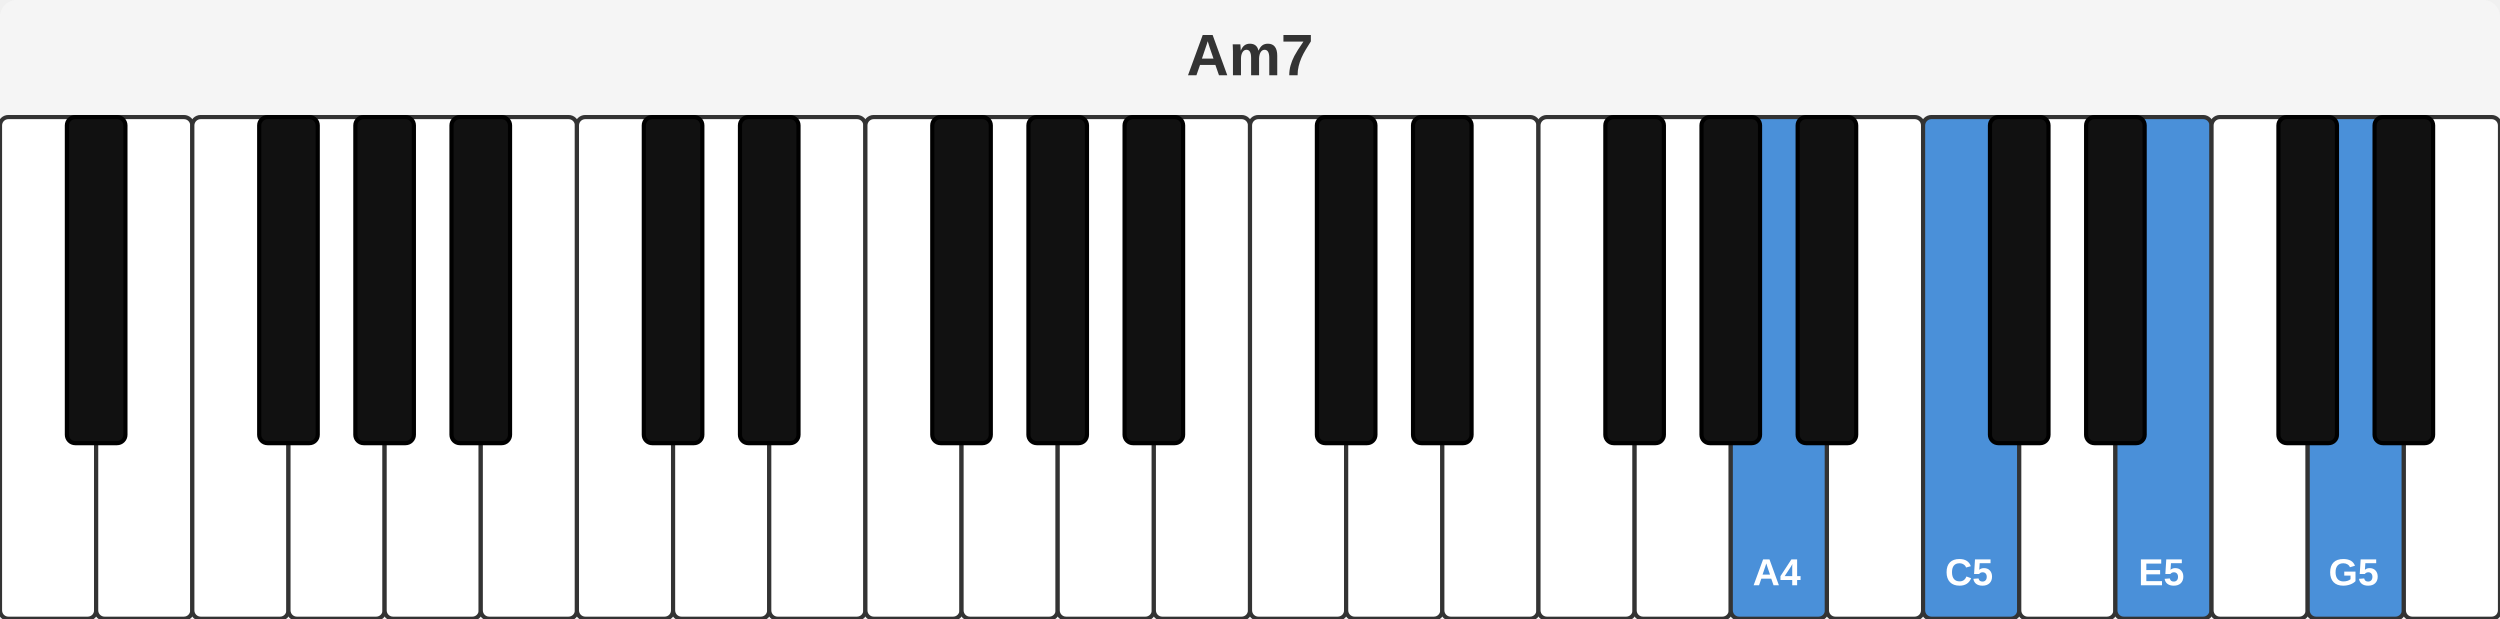
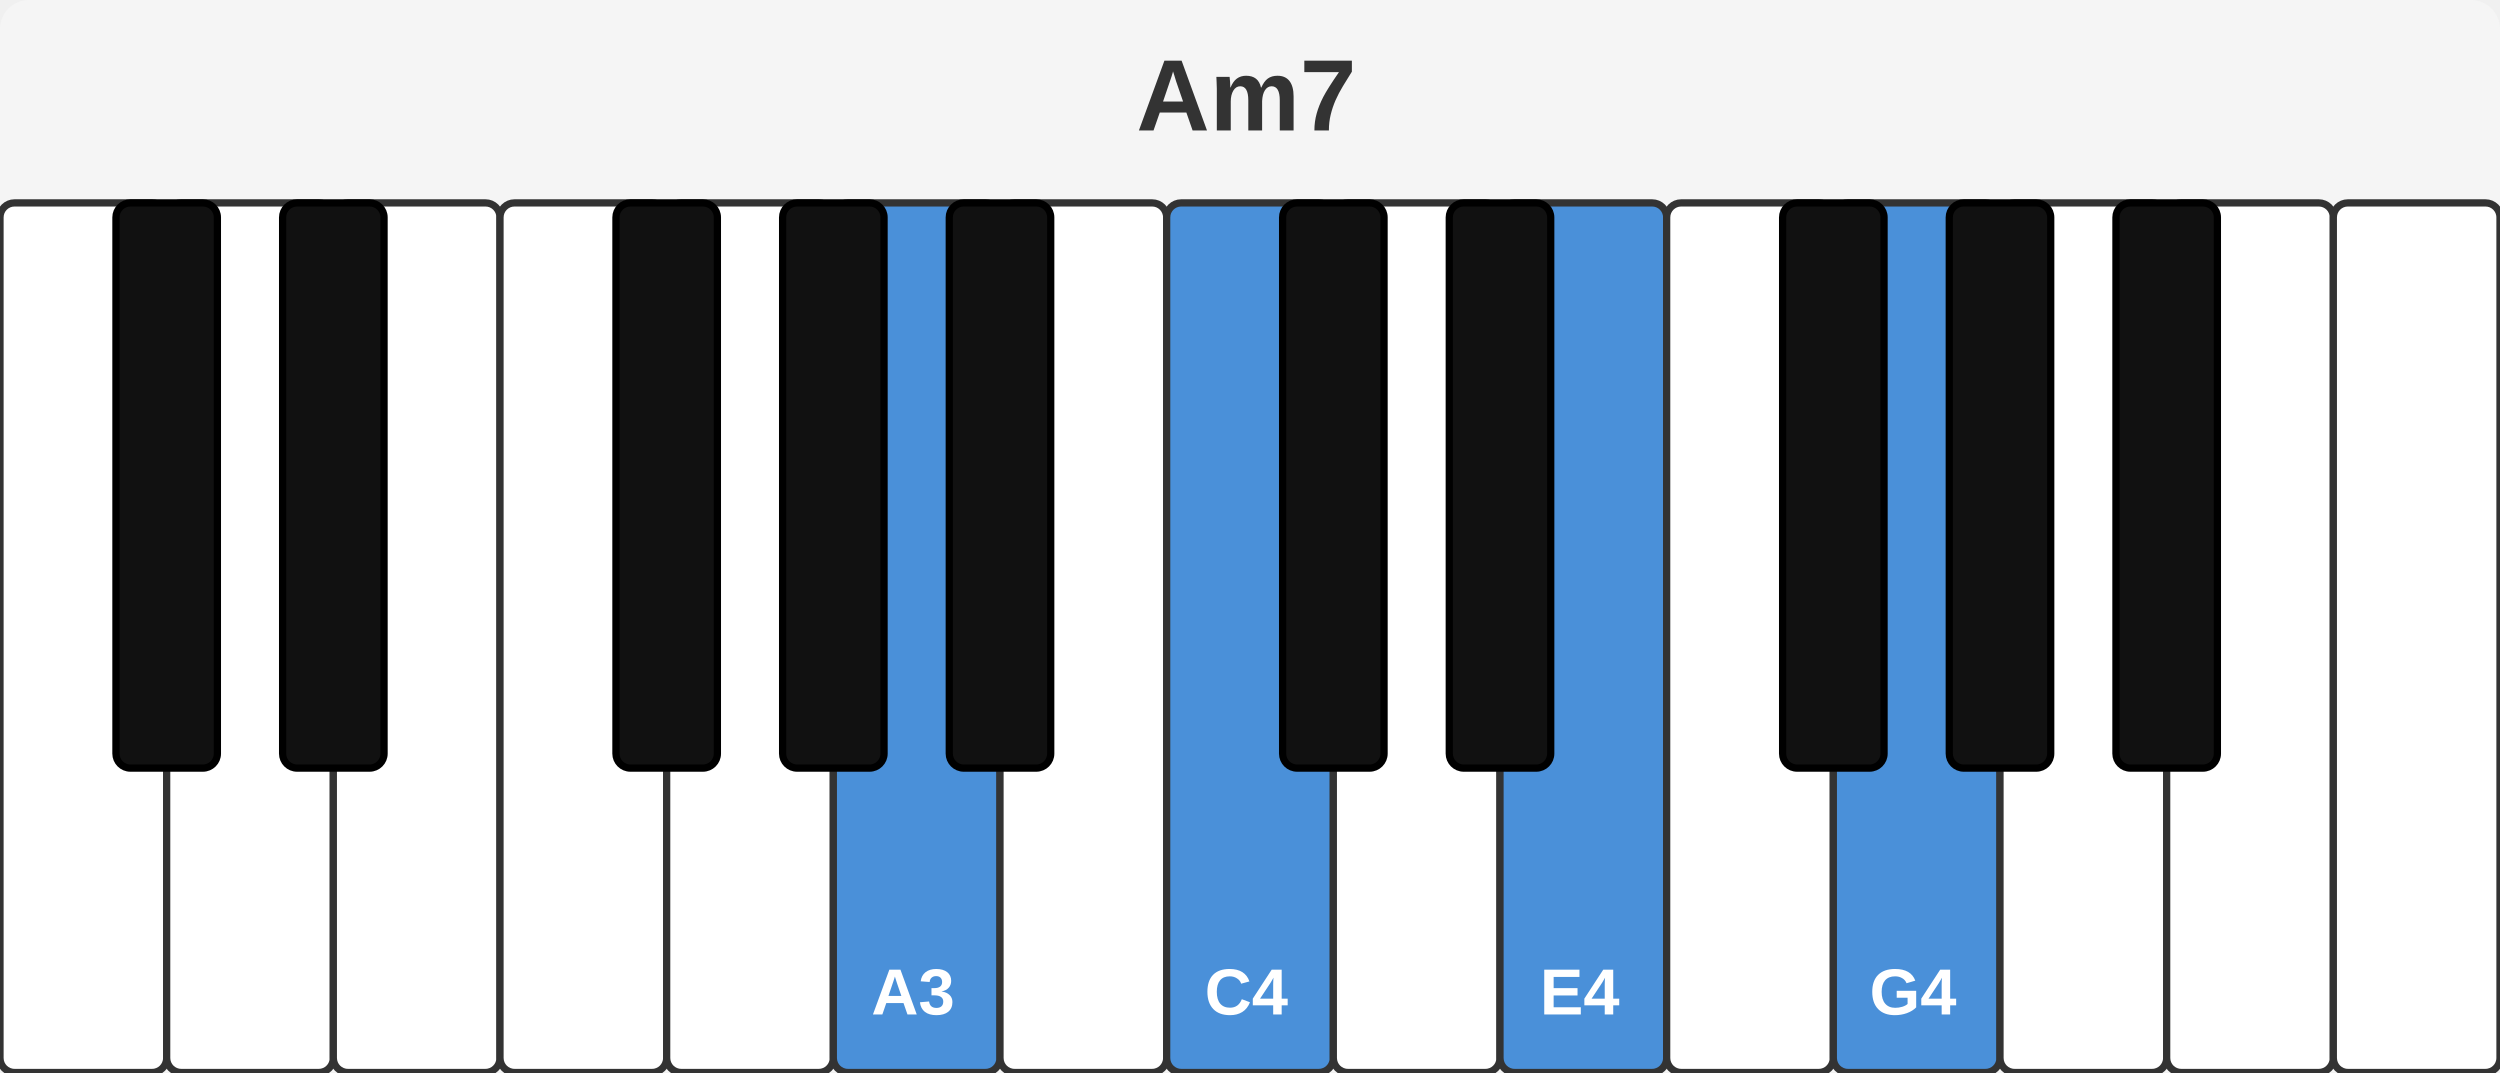
- <svg xmlns="http://www.w3.org/2000/svg" width="598" height="148" viewBox="0 0 598 148">
+ <svg xmlns="http://www.w3.org/2000/svg" width="345" height="148" viewBox="0 0 345 148">
  <style>
.w{width:23px;height:120px;fill:#fff;stroke:#333;stroke-width:1;ry:2}
.b{width:14px;height:78px;fill:#111;stroke:#000;stroke-width:1;ry:2}
.h.w{fill:#4A90D9}
.h.b{fill:#2E6AB0}
.t{font-family:Arial,Helvetica,sans-serif;font-weight:bold;fill:#fff;text-anchor:middle;pointer-events:none}
.tw{font-size:9px}
.tb{font-size:7px}
.title{font-family:Arial,Helvetica,sans-serif;font-size:14px;font-weight:bold;fill:#333;text-anchor:middle}
</style>
-   <rect width="598" height="148" fill="#F5F5F5" rx="4" />
-   <text x="299" y="18" class="title">Am7</text>
+   <rect width="345" height="148" fill="#F5F5F5" rx="4" />
+   <text x="172" y="18" class="title">Am7</text>
  <g transform="translate(0,28)">
-     <rect id="key-38" class="w" data-midi="38" data-note="D" data-octave="2" x="0" y="0" />
-     <rect id="key-40" class="w" data-midi="40" data-note="E" data-octave="2" x="23" y="0" />
-     <rect id="key-41" class="w" data-midi="41" data-note="F" data-octave="2" x="46" y="0" />
-     <rect id="key-43" class="w" data-midi="43" data-note="G" data-octave="2" x="69" y="0" />
-     <rect id="key-45" class="w" data-midi="45" data-note="A" data-octave="2" x="92" y="0" />
-     <rect id="key-47" class="w" data-midi="47" data-note="B" data-octave="2" x="115" y="0" />
-     <rect id="key-48" class="w" data-midi="48" data-note="C" data-octave="3" x="138" y="0" />
-     <rect id="key-50" class="w" data-midi="50" data-note="D" data-octave="3" x="161" y="0" />
-     <rect id="key-52" class="w" data-midi="52" data-note="E" data-octave="3" x="184" y="0" />
-     <rect id="key-53" class="w" data-midi="53" data-note="F" data-octave="3" x="207" y="0" />
-     <rect id="key-55" class="w" data-midi="55" data-note="G" data-octave="3" x="230" y="0" />
-     <rect id="key-57" class="w" data-midi="57" data-note="A" data-octave="3" x="253" y="0" />
-     <rect id="key-59" class="w" data-midi="59" data-note="B" data-octave="3" x="276" y="0" />
-     <rect id="key-60" class="w" data-midi="60" data-note="C" data-octave="4" x="299" y="0" />
-     <rect id="key-62" class="w" data-midi="62" data-note="D" data-octave="4" x="322" y="0" />
-     <rect id="key-64" class="w" data-midi="64" data-note="E" data-octave="4" x="345" y="0" />
-     <rect id="key-65" class="w" data-midi="65" data-note="F" data-octave="4" x="368" y="0" />
-     <rect id="key-67" class="w" data-midi="67" data-note="G" data-octave="4" x="391" y="0" />
-     <rect id="key-69" class="w h" data-midi="69" data-note="A" data-octave="4" x="414" y="0" />
-     <text x="425" y="112" class="t tw">A4</text>
-     <rect id="key-71" class="w" data-midi="71" data-note="B" data-octave="4" x="437" y="0" />
-     <rect id="key-72" class="w h" data-midi="72" data-note="C" data-octave="5" x="460" y="0" />
-     <text x="471" y="112" class="t tw">C5</text>
-     <rect id="key-74" class="w" data-midi="74" data-note="D" data-octave="5" x="483" y="0" />
-     <rect id="key-76" class="w h" data-midi="76" data-note="E" data-octave="5" x="506" y="0" />
-     <text x="517" y="112" class="t tw">E5</text>
-     <rect id="key-77" class="w" data-midi="77" data-note="F" data-octave="5" x="529" y="0" />
-     <rect id="key-79" class="w h" data-midi="79" data-note="G" data-octave="5" x="552" y="0" />
-     <text x="563" y="112" class="t tw">G5</text>
-     <rect id="key-81" class="w" data-midi="81" data-note="A" data-octave="5" x="575" y="0" />
-     <rect id="key-39" class="b" data-midi="39" data-note="D#" data-octave="2" x="16" y="0" />
-     <rect id="key-42" class="b" data-midi="42" data-note="F#" data-octave="2" x="62" y="0" />
-     <rect id="key-44" class="b" data-midi="44" data-note="G#" data-octave="2" x="85" y="0" />
-     <rect id="key-46" class="b" data-midi="46" data-note="A#" data-octave="2" x="108" y="0" />
-     <rect id="key-49" class="b" data-midi="49" data-note="C#" data-octave="3" x="154" y="0" />
-     <rect id="key-51" class="b" data-midi="51" data-note="D#" data-octave="3" x="177" y="0" />
-     <rect id="key-54" class="b" data-midi="54" data-note="F#" data-octave="3" x="223" y="0" />
-     <rect id="key-56" class="b" data-midi="56" data-note="G#" data-octave="3" x="246" y="0" />
-     <rect id="key-58" class="b" data-midi="58" data-note="A#" data-octave="3" x="269" y="0" />
-     <rect id="key-61" class="b" data-midi="61" data-note="C#" data-octave="4" x="315" y="0" />
-     <rect id="key-63" class="b" data-midi="63" data-note="D#" data-octave="4" x="338" y="0" />
-     <rect id="key-66" class="b" data-midi="66" data-note="F#" data-octave="4" x="384" y="0" />
-     <rect id="key-68" class="b" data-midi="68" data-note="G#" data-octave="4" x="407" y="0" />
-     <rect id="key-70" class="b" data-midi="70" data-note="A#" data-octave="4" x="430" y="0" />
-     <rect id="key-73" class="b" data-midi="73" data-note="C#" data-octave="5" x="476" y="0" />
-     <rect id="key-75" class="b" data-midi="75" data-note="D#" data-octave="5" x="499" y="0" />
-     <rect id="key-78" class="b" data-midi="78" data-note="F#" data-octave="5" x="545" y="0" />
-     <rect id="key-80" class="b" data-midi="80" data-note="G#" data-octave="5" x="568" y="0" />
+     <rect id="key-48" class="w" data-midi="48" data-note="C" data-octave="3" x="0" y="0" />
+     <rect id="key-50" class="w" data-midi="50" data-note="D" data-octave="3" x="23" y="0" />
+     <rect id="key-52" class="w" data-midi="52" data-note="E" data-octave="3" x="46" y="0" />
+     <rect id="key-53" class="w" data-midi="53" data-note="F" data-octave="3" x="69" y="0" />
+     <rect id="key-55" class="w" data-midi="55" data-note="G" data-octave="3" x="92" y="0" />
+     <rect id="key-57" class="w h" data-midi="57" data-note="A" data-octave="3" x="115" y="0" />
+     <text x="126" y="112" class="t tw">A3</text>
+     <rect id="key-59" class="w" data-midi="59" data-note="B" data-octave="3" x="138" y="0" />
+     <rect id="key-60" class="w h" data-midi="60" data-note="C" data-octave="4" x="161" y="0" />
+     <text x="172" y="112" class="t tw">C4</text>
+     <rect id="key-62" class="w" data-midi="62" data-note="D" data-octave="4" x="184" y="0" />
+     <rect id="key-64" class="w h" data-midi="64" data-note="E" data-octave="4" x="207" y="0" />
+     <text x="218" y="112" class="t tw">E4</text>
+     <rect id="key-65" class="w" data-midi="65" data-note="F" data-octave="4" x="230" y="0" />
+     <rect id="key-67" class="w h" data-midi="67" data-note="G" data-octave="4" x="253" y="0" />
+     <text x="264" y="112" class="t tw">G4</text>
+     <rect id="key-69" class="w" data-midi="69" data-note="A" data-octave="4" x="276" y="0" />
+     <rect id="key-71" class="w" data-midi="71" data-note="B" data-octave="4" x="299" y="0" />
+     <rect id="key-72" class="w" data-midi="72" data-note="C" data-octave="5" x="322" y="0" />
+     <rect id="key-49" class="b" data-midi="49" data-note="C#" data-octave="3" x="16" y="0" />
+     <rect id="key-51" class="b" data-midi="51" data-note="D#" data-octave="3" x="39" y="0" />
+     <rect id="key-54" class="b" data-midi="54" data-note="F#" data-octave="3" x="85" y="0" />
+     <rect id="key-56" class="b" data-midi="56" data-note="G#" data-octave="3" x="108" y="0" />
+     <rect id="key-58" class="b" data-midi="58" data-note="A#" data-octave="3" x="131" y="0" />
+     <rect id="key-61" class="b" data-midi="61" data-note="C#" data-octave="4" x="177" y="0" />
+     <rect id="key-63" class="b" data-midi="63" data-note="D#" data-octave="4" x="200" y="0" />
+     <rect id="key-66" class="b" data-midi="66" data-note="F#" data-octave="4" x="246" y="0" />
+     <rect id="key-68" class="b" data-midi="68" data-note="G#" data-octave="4" x="269" y="0" />
+     <rect id="key-70" class="b" data-midi="70" data-note="A#" data-octave="4" x="292" y="0" />
  </g>
</svg>
